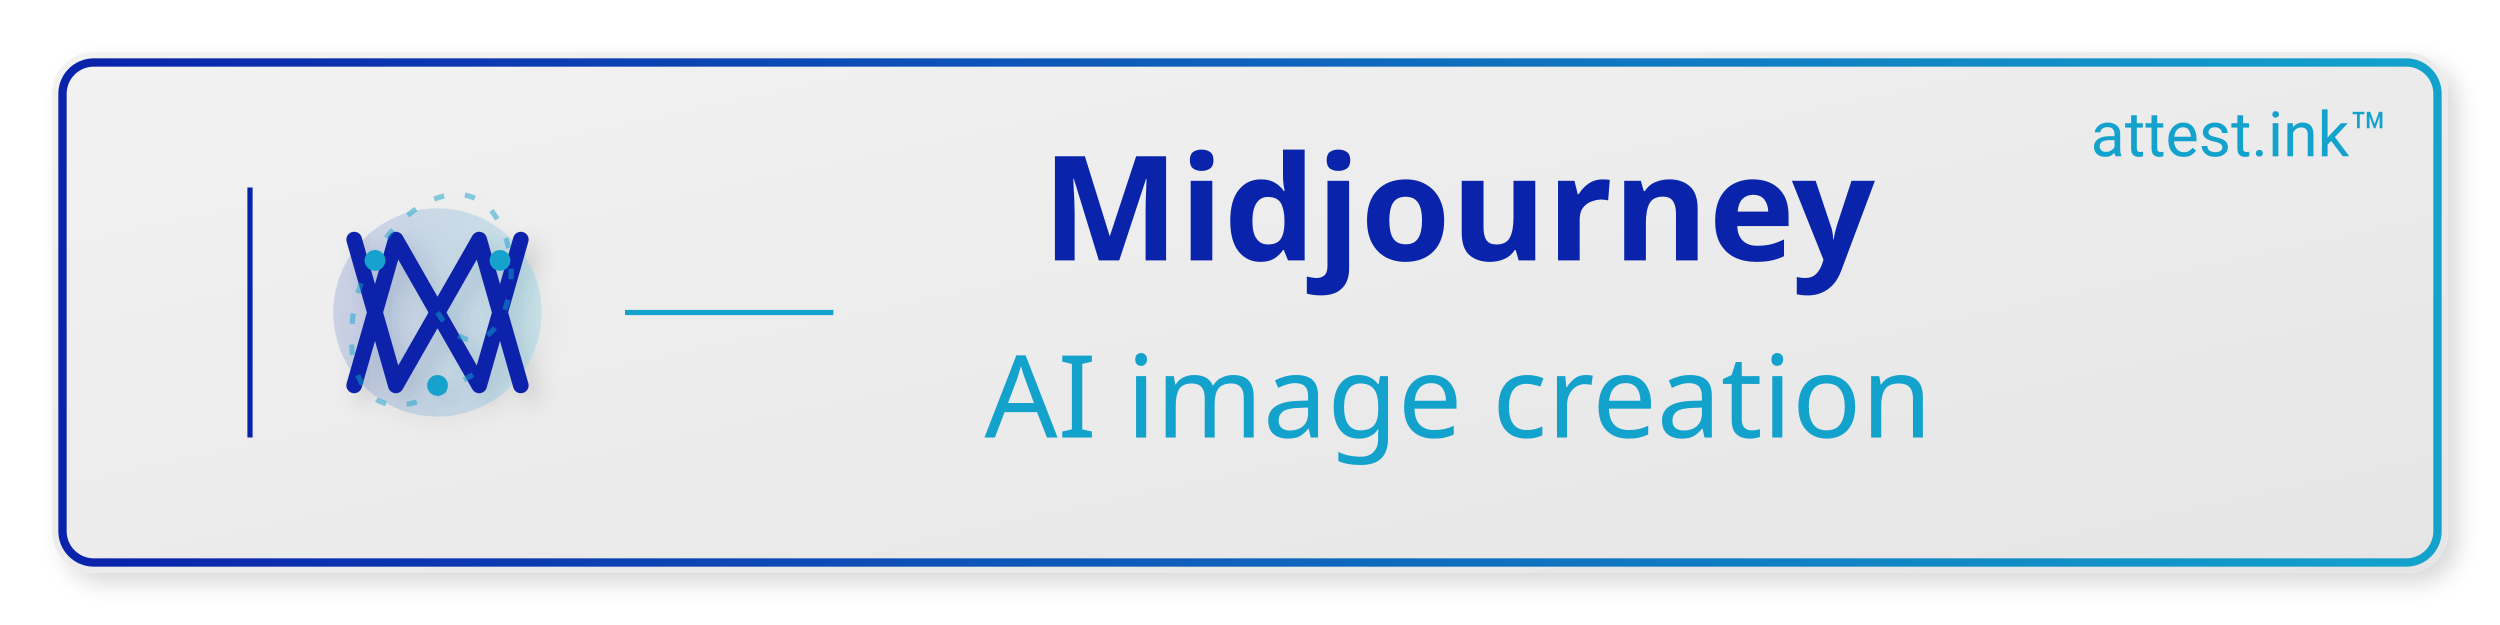
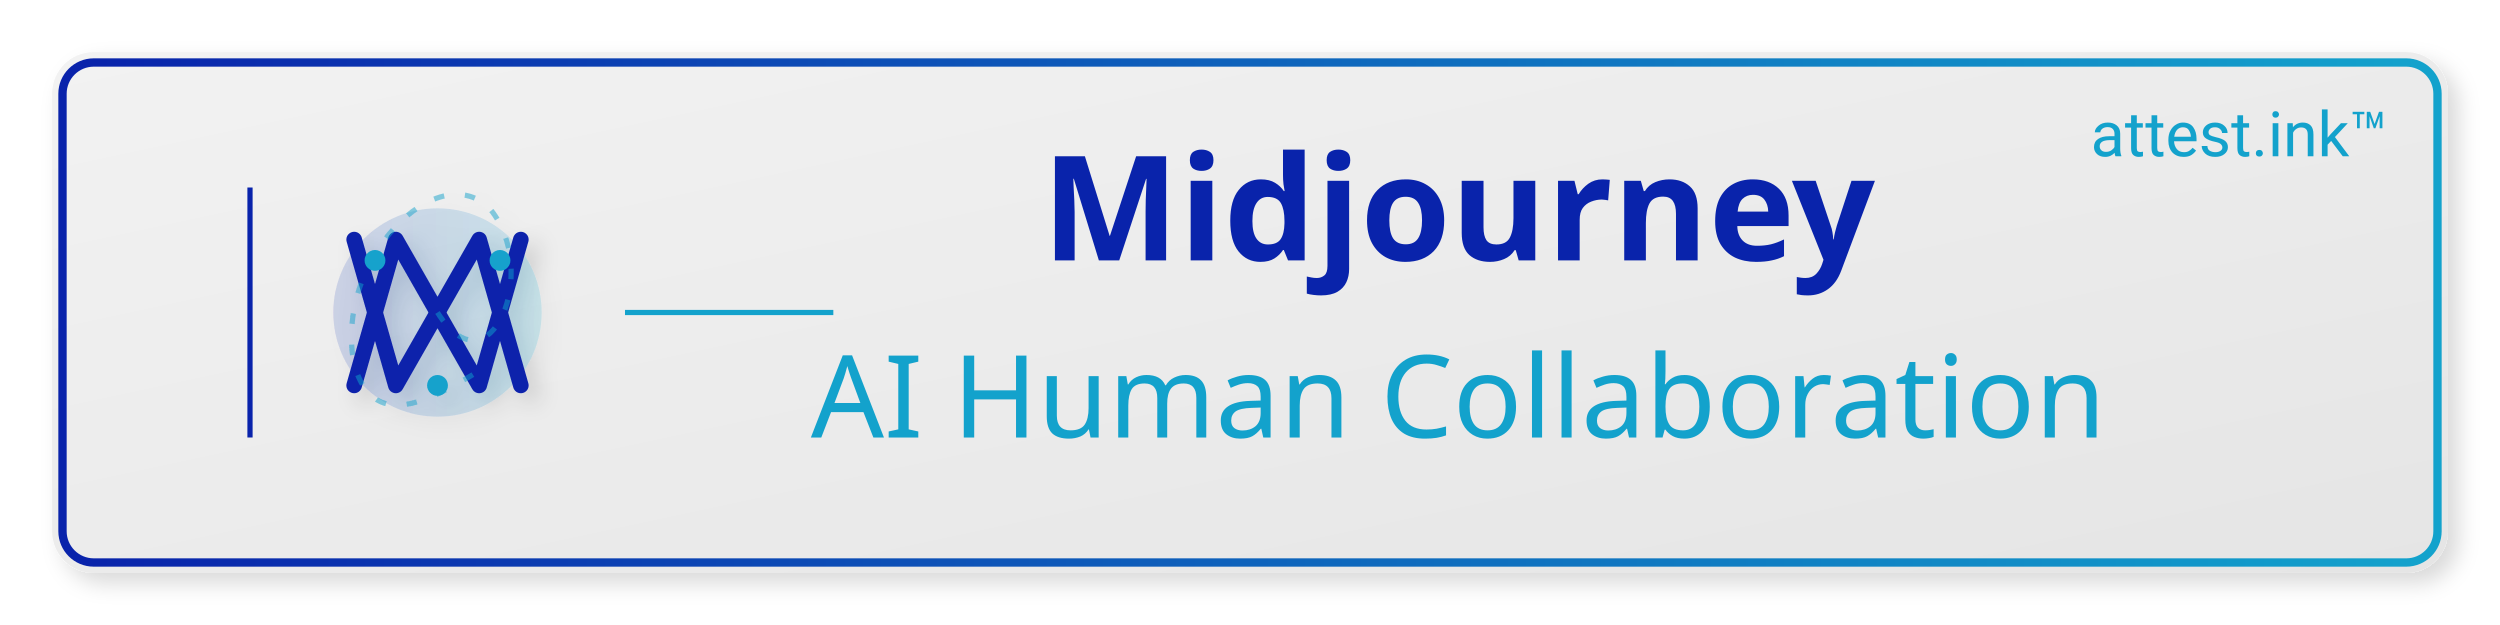
<svg xmlns="http://www.w3.org/2000/svg" viewBox="0 0 240 60">
  <defs>
    <linearGradient id="mjBg" x1="0%" y1="0%" x2="100%" y2="100%">
      <stop offset="0%" stop-color="#f2f2f2" />
      <stop offset="100%" stop-color="#e5e5e5" />
    </linearGradient>
    <linearGradient id="mjAccent" x1="0%" y1="0%" x2="100%" y2="0%">
      <stop offset="0%" stop-color="#0923ab" />
      <stop offset="100%" stop-color="#13a2cc" />
    </linearGradient>
    <filter id="mjShadow" x="-10%" y="-10%" width="120%" height="120%">
      <feGaussianBlur in="SourceAlpha" stdDeviation="1" result="blur" />
      <feOffset dx="1" dy="1" result="offsetBlur" />
      <feFlood flood-color="rgba(0,0,0,0.15)" result="shadowColor" />
      <feComposite in="shadowColor" in2="offsetBlur" operator="in" result="shadowBlur" />
      <feBlend in="SourceGraphic" in2="shadowBlur" mode="normal" />
    </filter>
  </defs>
  <rect x="5" y="5" width="230" height="50" rx="4" ry="4" fill="url(#mjBg)" filter="url(#mjShadow)">
    <animate attributeName="opacity" values="0.97;1;0.97" dur="3s" repeatCount="indefinite" />
  </rect>
  <rect x="6" y="6" width="228" height="48" rx="3" ry="3" fill="none" stroke="url(#mjAccent)" stroke-width="0.8" />
  <g transform="translate(42, 30)" filter="url(#mjShadow)">
    <circle cx="0" cy="0" r="10" fill="url(#mjAccent)" opacity="0.15">
      <animate attributeName="r" values="10;10.5;10" dur="4s" repeatCount="indefinite" />
    </circle>
    <path d="M-8,-7 L-4,7 L0,0 L4,7 L8,-7" fill="none" stroke="#0923ab" stroke-width="1.5" stroke-linecap="round" stroke-linejoin="round">
      <animate attributeName="stroke-width" values="1.5;1.8;1.5" dur="3s" repeatCount="indefinite" />
    </path>
    <path d="M-8,7 L-4,-7 L0,0 L4,-7 L8,7" fill="none" stroke="#0923ab" stroke-width="1.5" stroke-linecap="round" stroke-linejoin="round">
      <animate attributeName="stroke-width" values="1.5;1.8;1.5" dur="3s" repeatCount="indefinite" />
    </path>
    <g>
      <g transform="translate(-6,-5)">
        <circle cx="0" cy="0" r="1" fill="#13a2cc">
          <animate attributeName="opacity" values="0.2;1;0.2" dur="3s" repeatCount="indefinite" begin="0s" />
          <animate attributeName="r" values="0.5;1;0.5" dur="3s" repeatCount="indefinite" begin="0s" />
          <animate attributeName="cy" values="0;-1;0" dur="3s" repeatCount="indefinite" begin="0s" />
        </circle>
      </g>
      <g transform="translate(6,-5)">
        <circle cx="0" cy="0" r="1" fill="#13a2cc">
          <animate attributeName="opacity" values="0.2;1;0.2" dur="3s" repeatCount="indefinite" begin="1s" />
          <animate attributeName="r" values="0.5;1;0.5" dur="3s" repeatCount="indefinite" begin="1s" />
          <animate attributeName="cy" values="0;-1;0" dur="3s" repeatCount="indefinite" begin="1s" />
        </circle>
      </g>
      <g transform="translate(0,7)">
        <circle cx="0" cy="0" r="1" fill="#13a2cc">
          <animate attributeName="opacity" values="0.2;1;0.2" dur="3s" repeatCount="indefinite" begin="2s" />
          <animate attributeName="r" values="0.5;1;0.5" dur="3s" repeatCount="indefinite" begin="2s" />
          <animate attributeName="cy" values="0;1;0" dur="3s" repeatCount="indefinite" begin="2s" />
        </circle>
      </g>
    </g>
    <path d="M0,0 C5,8 10,-4 5,-10 C0,-15 -10,-5 -8,5 C-6,12 0,8 5,5" fill="none" stroke="#13a2cc" stroke-width="0.5" opacity="0.5" stroke-dasharray="1,2">
      <animate attributeName="stroke-dashoffset" values="0;10" dur="4s" repeatCount="indefinite" />
      <animate attributeName="opacity" values="0.3;0.7;0.3" dur="4s" repeatCount="indefinite" />
      <animateTransform attributeName="transform" type="rotate" from="0" to="360" dur="20s" repeatCount="indefinite" />
    </path>
  </g>
  <g transform="translate(140, 30)" text-anchor="middle">
    <text x="0" y="-5" font-family="'Montserrat', 'Avenir Next', sans-serif" font-size="14" fill="#0923ab" font-weight="600">Midjourney</text>
-     <text x="0" y="12" font-family="'Montserrat', 'Avenir Next', sans-serif" font-size="11" fill="#13a2cc">AI image creation</text>
+     <text x="0" y="12" font-family="'Montserrat', 'Avenir Next', sans-serif" font-size="11" fill="#13a2cc">AI Human Collaboration</text>
    <text x="75" y="-15" font-family="'Segoe UI', Roboto, sans-serif" font-size="6" fill="#13a2cc">attest.ink™</text>
  </g>
  <line x1="24" y1="18" x2="24" y2="42" stroke="#0923ab" stroke-width="0.5" />
  <line x1="60" y1="30" x2="80" y2="30" stroke="#13a2cc" stroke-width="0.5" />
</svg>
